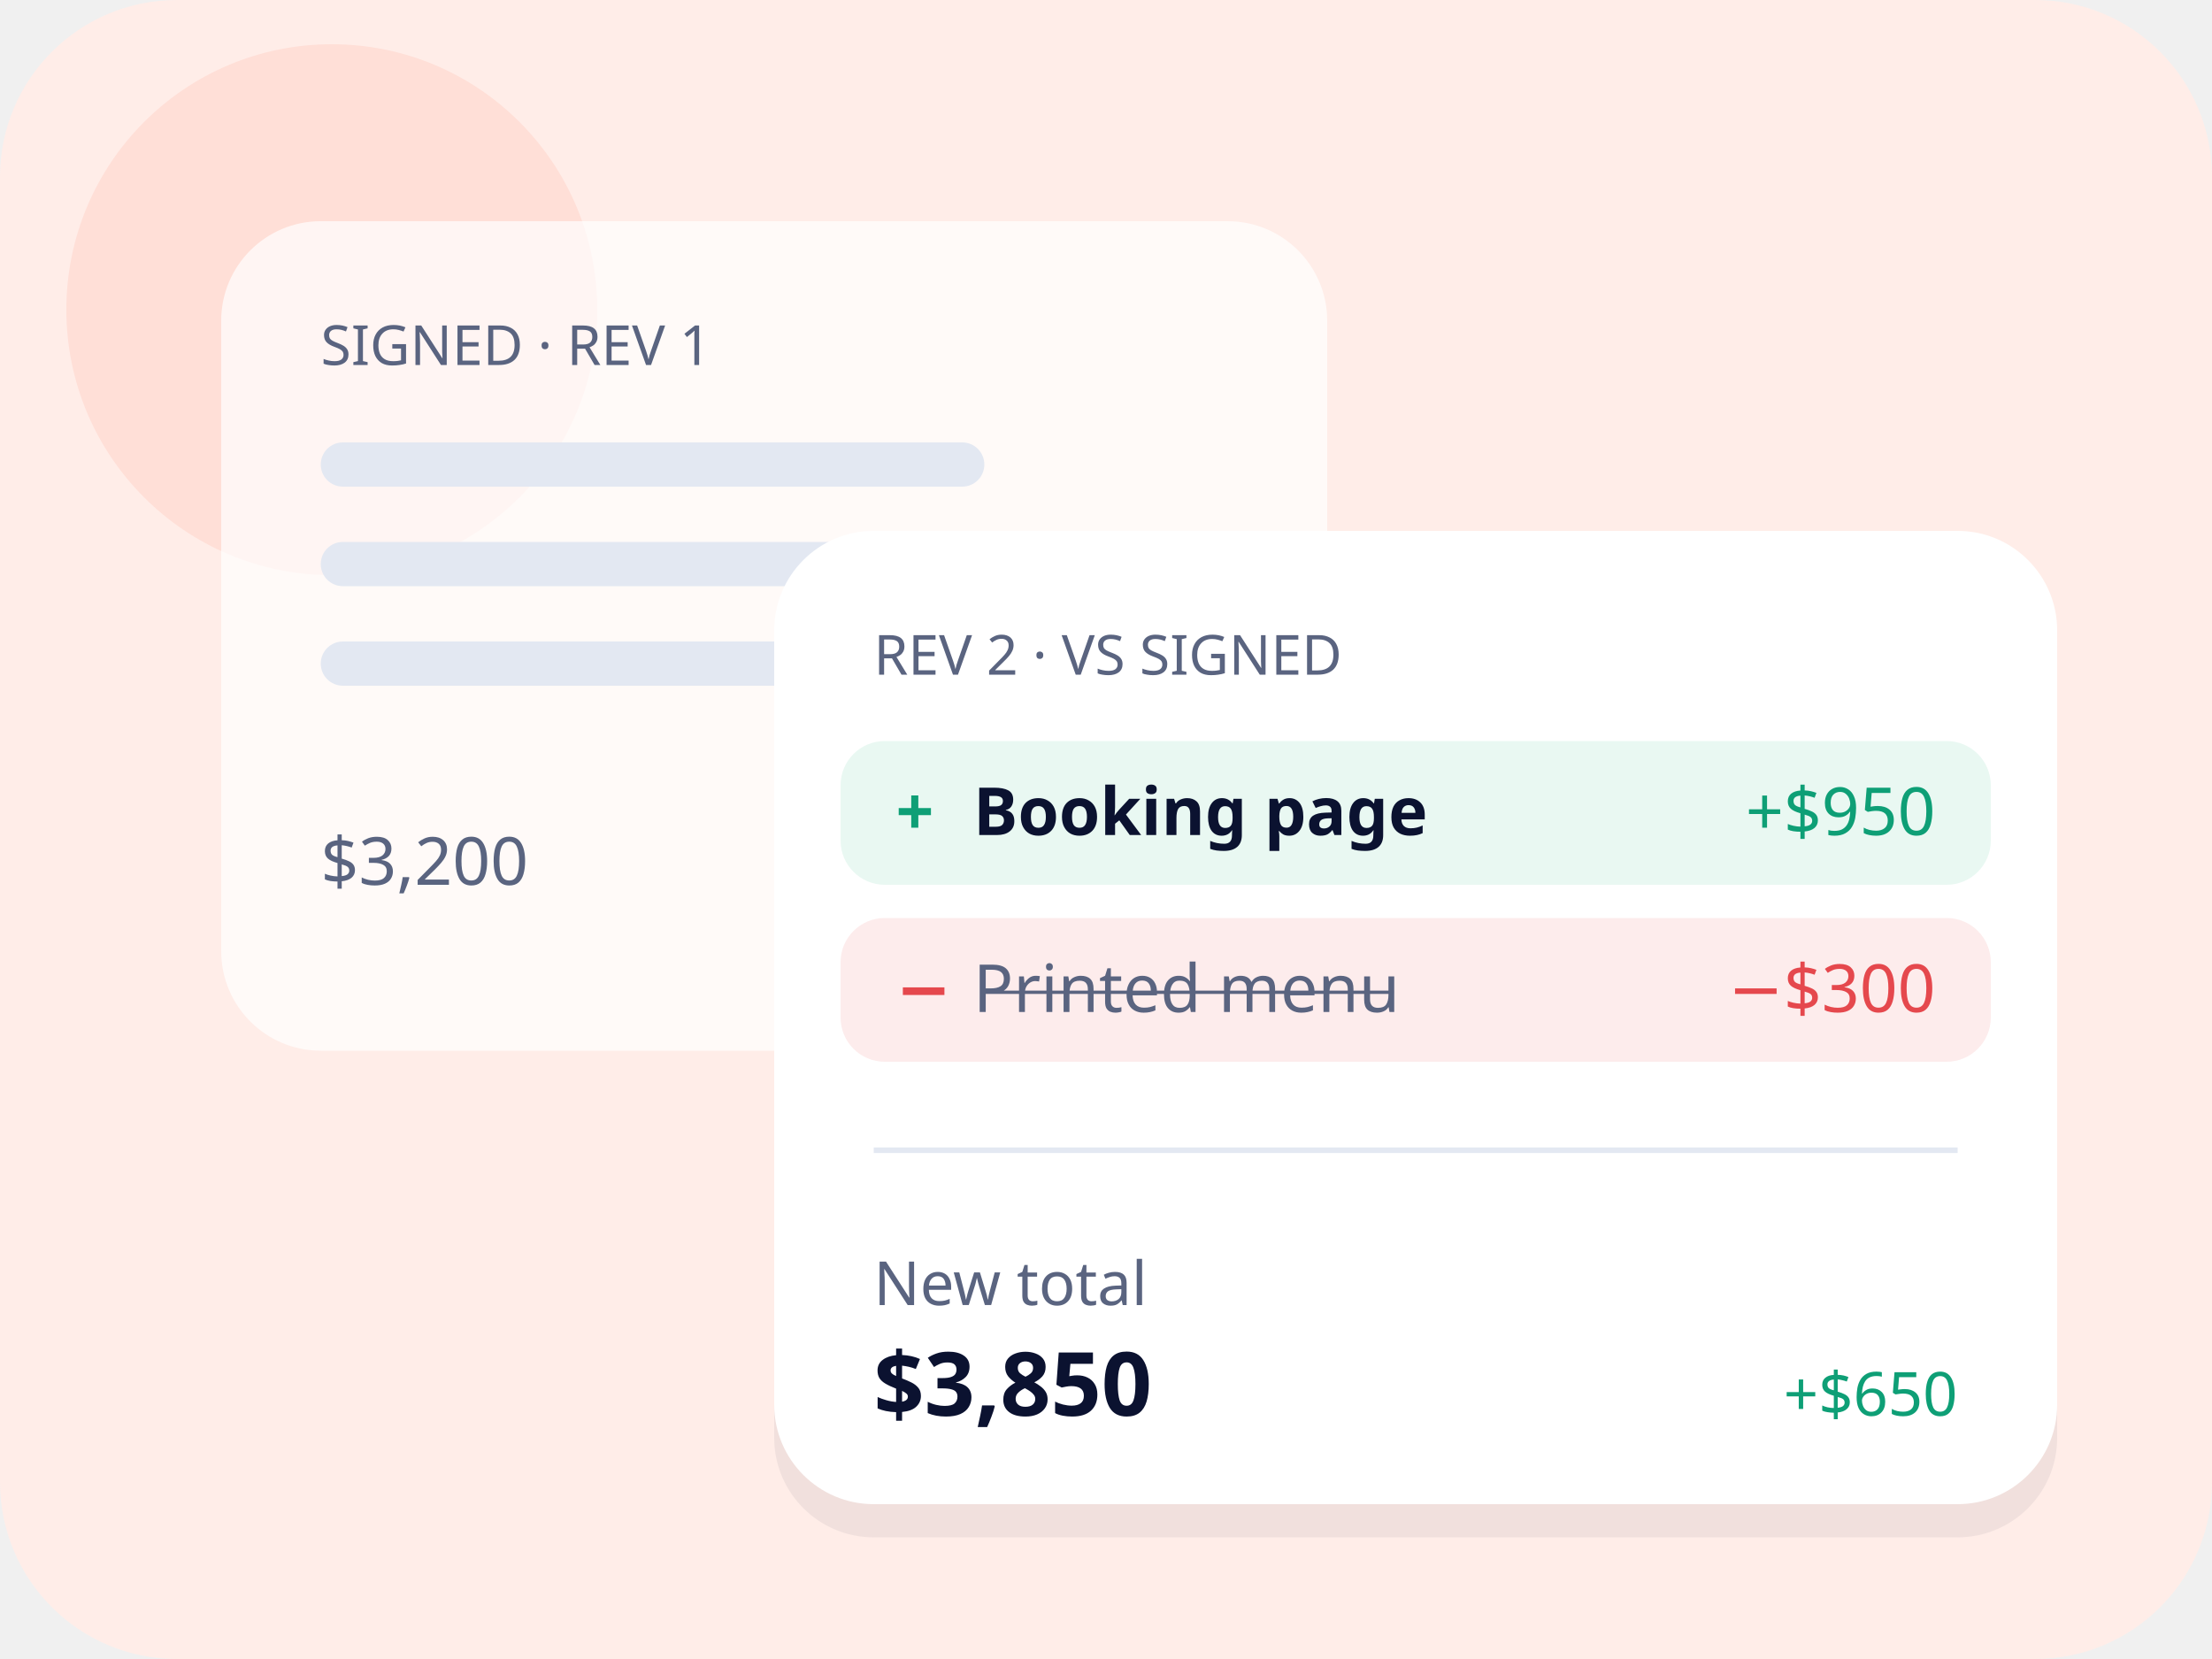
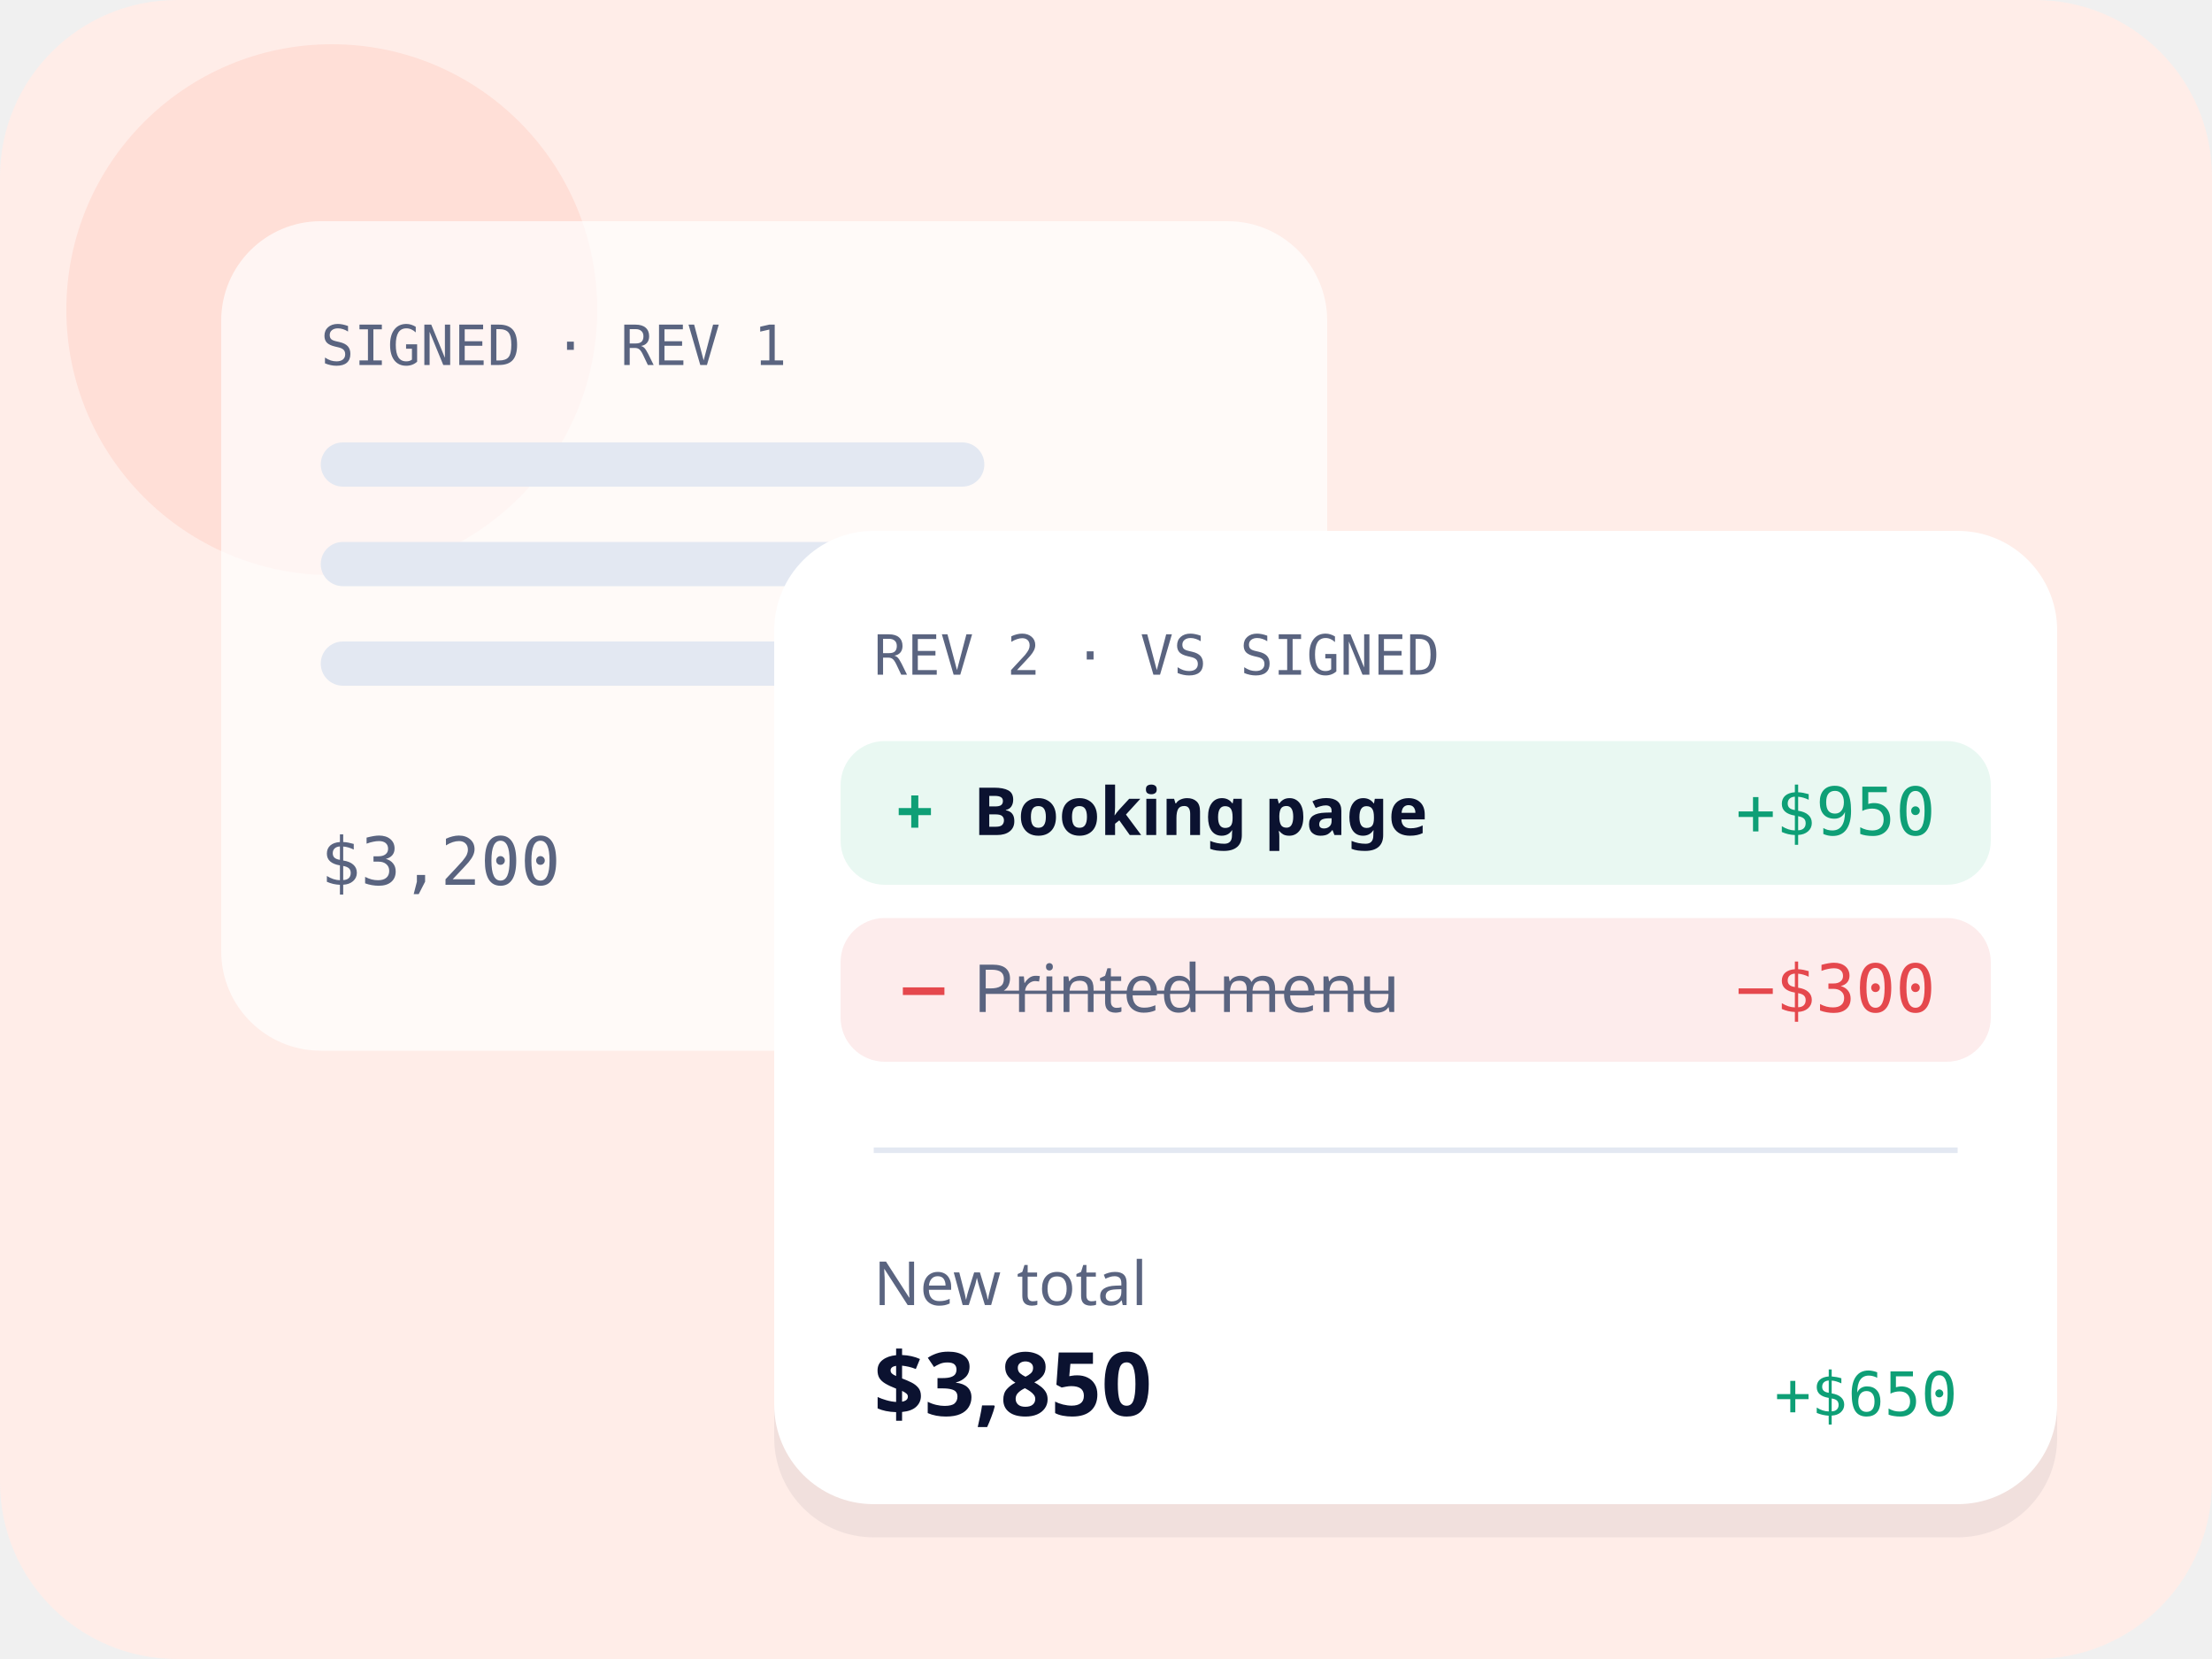
<svg xmlns="http://www.w3.org/2000/svg" viewBox="0 0 400 300" role="img" aria-label="A change request compared with the signed scope">
  <clipPath id="clip-change-diff">
    <rect width="400" height="300" rx="32" />
  </clipPath>
  <g clip-path="url(#clip-change-diff)">
    <rect width="400" height="300" rx="32" fill="#FFEDE8" />
    <circle cx="60" cy="56" r="48" fill="#FF5B3A" opacity=".10" />
    <rect x="40" y="40" width="200" height="150" rx="18" fill="#fff" opacity=".7" />
-     <text x="58" y="66" font-family="JetBrains Mono" font-size="10" fill="#5A6480">SIGNED · REV 1</text>
+     <text x="58" y="66" font-family="JetBrains Mono, ui-monospace, monospace" font-size="10" fill="#5A6480">SIGNED · REV 1</text>
    <rect x="58" y="80" width="120" height="8" rx="4" fill="#E3E8F2" />
    <rect x="58" y="98" width="96" height="8" rx="4" fill="#E3E8F2" />
    <rect x="58" y="116" width="140" height="8" rx="4" fill="#E3E8F2" />
-     <text x="58" y="160" font-family="JetBrains Mono" font-size="12" fill="#5A6480">$3,200</text>
+     <text x="58" y="160" font-family="JetBrains Mono, ui-monospace, monospace" font-size="12" fill="#5A6480">$3,200</text>
    <rect x="140" y="96" width="232" height="176" rx="18" fill="#0B1230" opacity=".06" transform="translate(0 6)" />
    <rect x="140" y="96" width="232" height="176" rx="18" fill="#fff" />
-     <text x="158" y="122" font-family="JetBrains Mono" font-size="10" fill="#5A6480">REV 2 · VS SIGNED</text>
+     <text x="158" y="122" font-family="JetBrains Mono, ui-monospace, monospace" font-size="10" fill="#5A6480">REV 2 · VS SIGNED</text>
    <rect x="152" y="134" width="208" height="26" rx="8" fill="#E9F8F2" />
-     <text x="162" y="151" font-family="Plus Jakarta Sans" font-weight="700" font-size="12" fill="#0E9F76">+</text>
-     <text x="176" y="151" font-family="Plus Jakarta Sans" font-weight="600" font-size="12" fill="#0B1230">Booking page</text>
-     <text x="350" y="151" text-anchor="end" font-family="JetBrains Mono" font-size="12" fill="#0E9F76">+$950</text>
+     <text x="162" y="151" font-family="Plus Jakarta Sans, system-ui, sans-serif" font-weight="700" font-size="12" fill="#0E9F76">+</text>
+     <text x="176" y="151" font-family="Plus Jakarta Sans, system-ui, sans-serif" font-weight="600" font-size="12" fill="#0B1230">Booking page</text>
+     <text x="350" y="151" text-anchor="end" font-family="JetBrains Mono, ui-monospace, monospace" font-size="12" fill="#0E9F76">+$950</text>
    <rect x="152" y="166" width="208" height="26" rx="8" fill="#FDECEC" />
-     <text x="162" y="183" font-family="Plus Jakarta Sans" font-weight="700" font-size="12" fill="#E5484D">−</text>
-     <text x="176" y="183" font-family="Plus Jakarta Sans" font-size="12" fill="#5A6480" text-decoration="line-through">Printed menu</text>
-     <text x="350" y="183" text-anchor="end" font-family="JetBrains Mono" font-size="12" fill="#E5484D">−$300</text>
+     <text x="162" y="183" font-family="Plus Jakarta Sans, system-ui, sans-serif" font-weight="700" font-size="12" fill="#E5484D">−</text>
+     <text x="176" y="183" font-family="Plus Jakarta Sans, system-ui, sans-serif" font-size="12" fill="#5A6480" text-decoration="line-through">Printed menu</text>
+     <text x="350" y="183" text-anchor="end" font-family="JetBrains Mono, ui-monospace, monospace" font-size="12" fill="#E5484D">−$300</text>
    <path d="M158 208h196" stroke="#E3E8F2" />
-     <text x="158" y="236" font-family="Plus Jakarta Sans" font-size="11" fill="#5A6480">New total</text>
-     <text x="158" y="256" font-family="Plus Jakarta Sans" font-weight="800" font-size="16" fill="#0B1230">$3,850</text>
-     <text x="354" y="256" text-anchor="end" font-family="JetBrains Mono" font-size="11" fill="#0E9F76">+$650</text>
+     <text x="158" y="236" font-family="Plus Jakarta Sans, system-ui, sans-serif" font-size="11" fill="#5A6480">New total</text>
+     <text x="158" y="256" font-family="Plus Jakarta Sans, system-ui, sans-serif" font-weight="800" font-size="16" fill="#0B1230">$3,850</text>
+     <text x="354" y="256" text-anchor="end" font-family="JetBrains Mono, ui-monospace, monospace" font-size="11" fill="#0E9F76">+$650</text>
  </g>
</svg>
